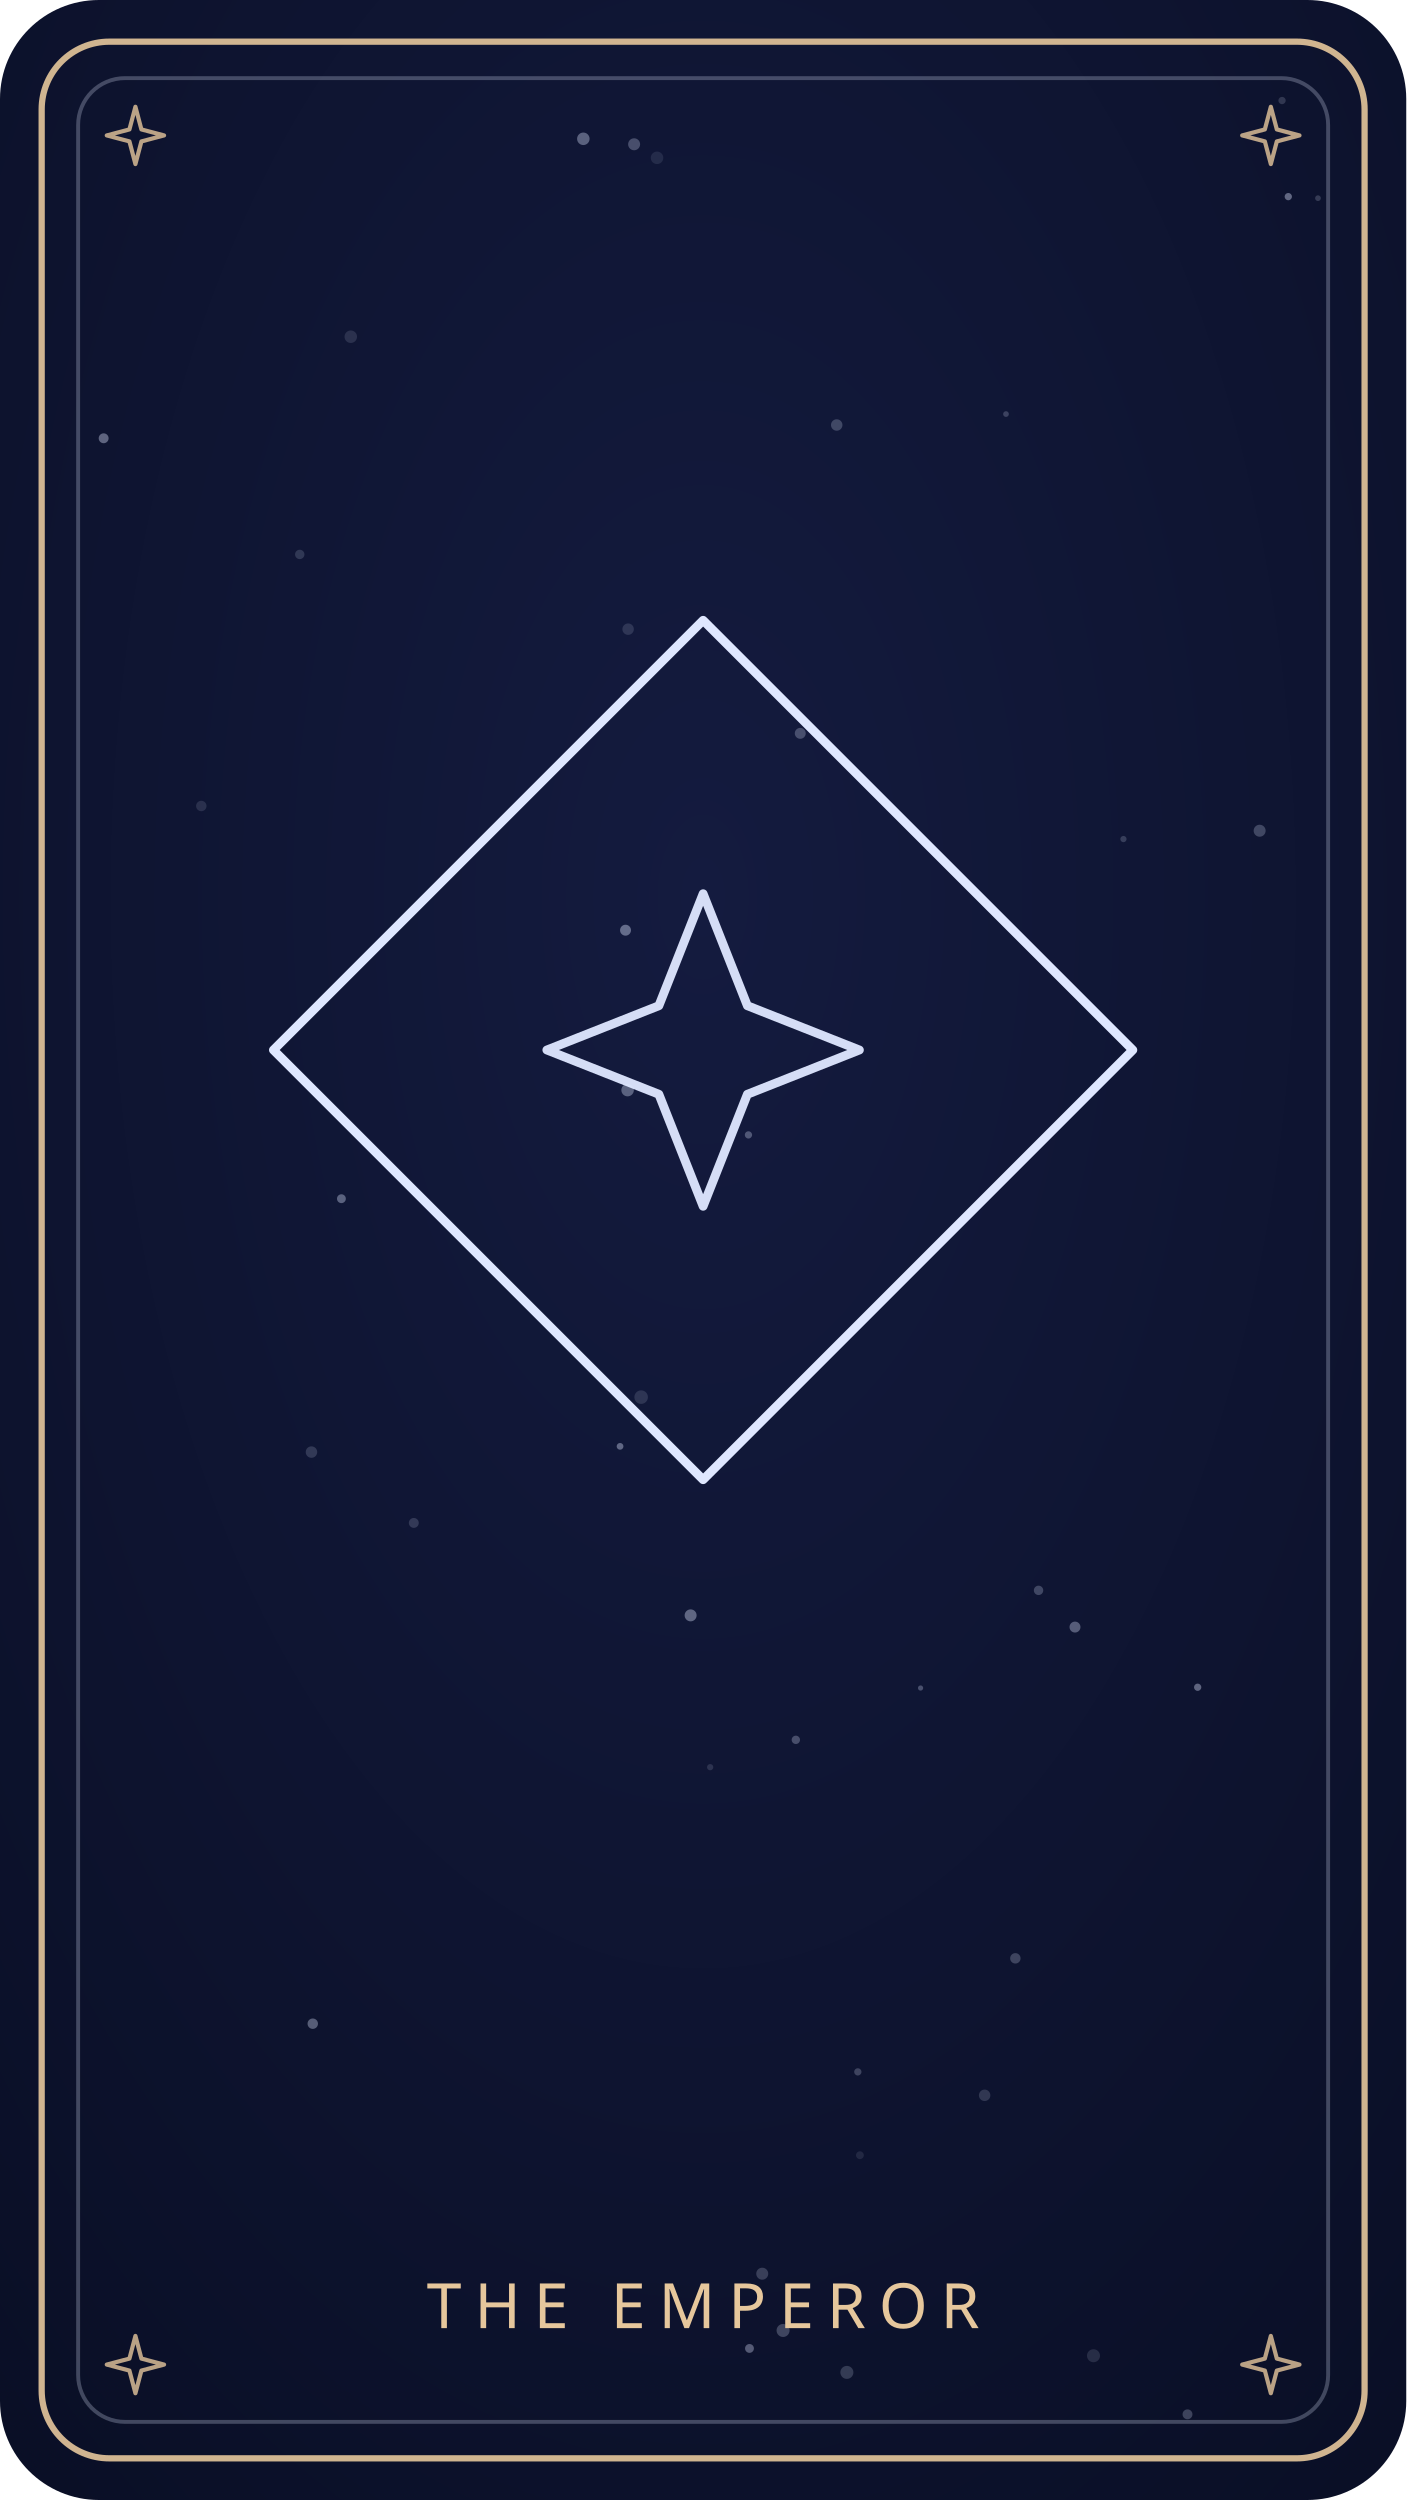
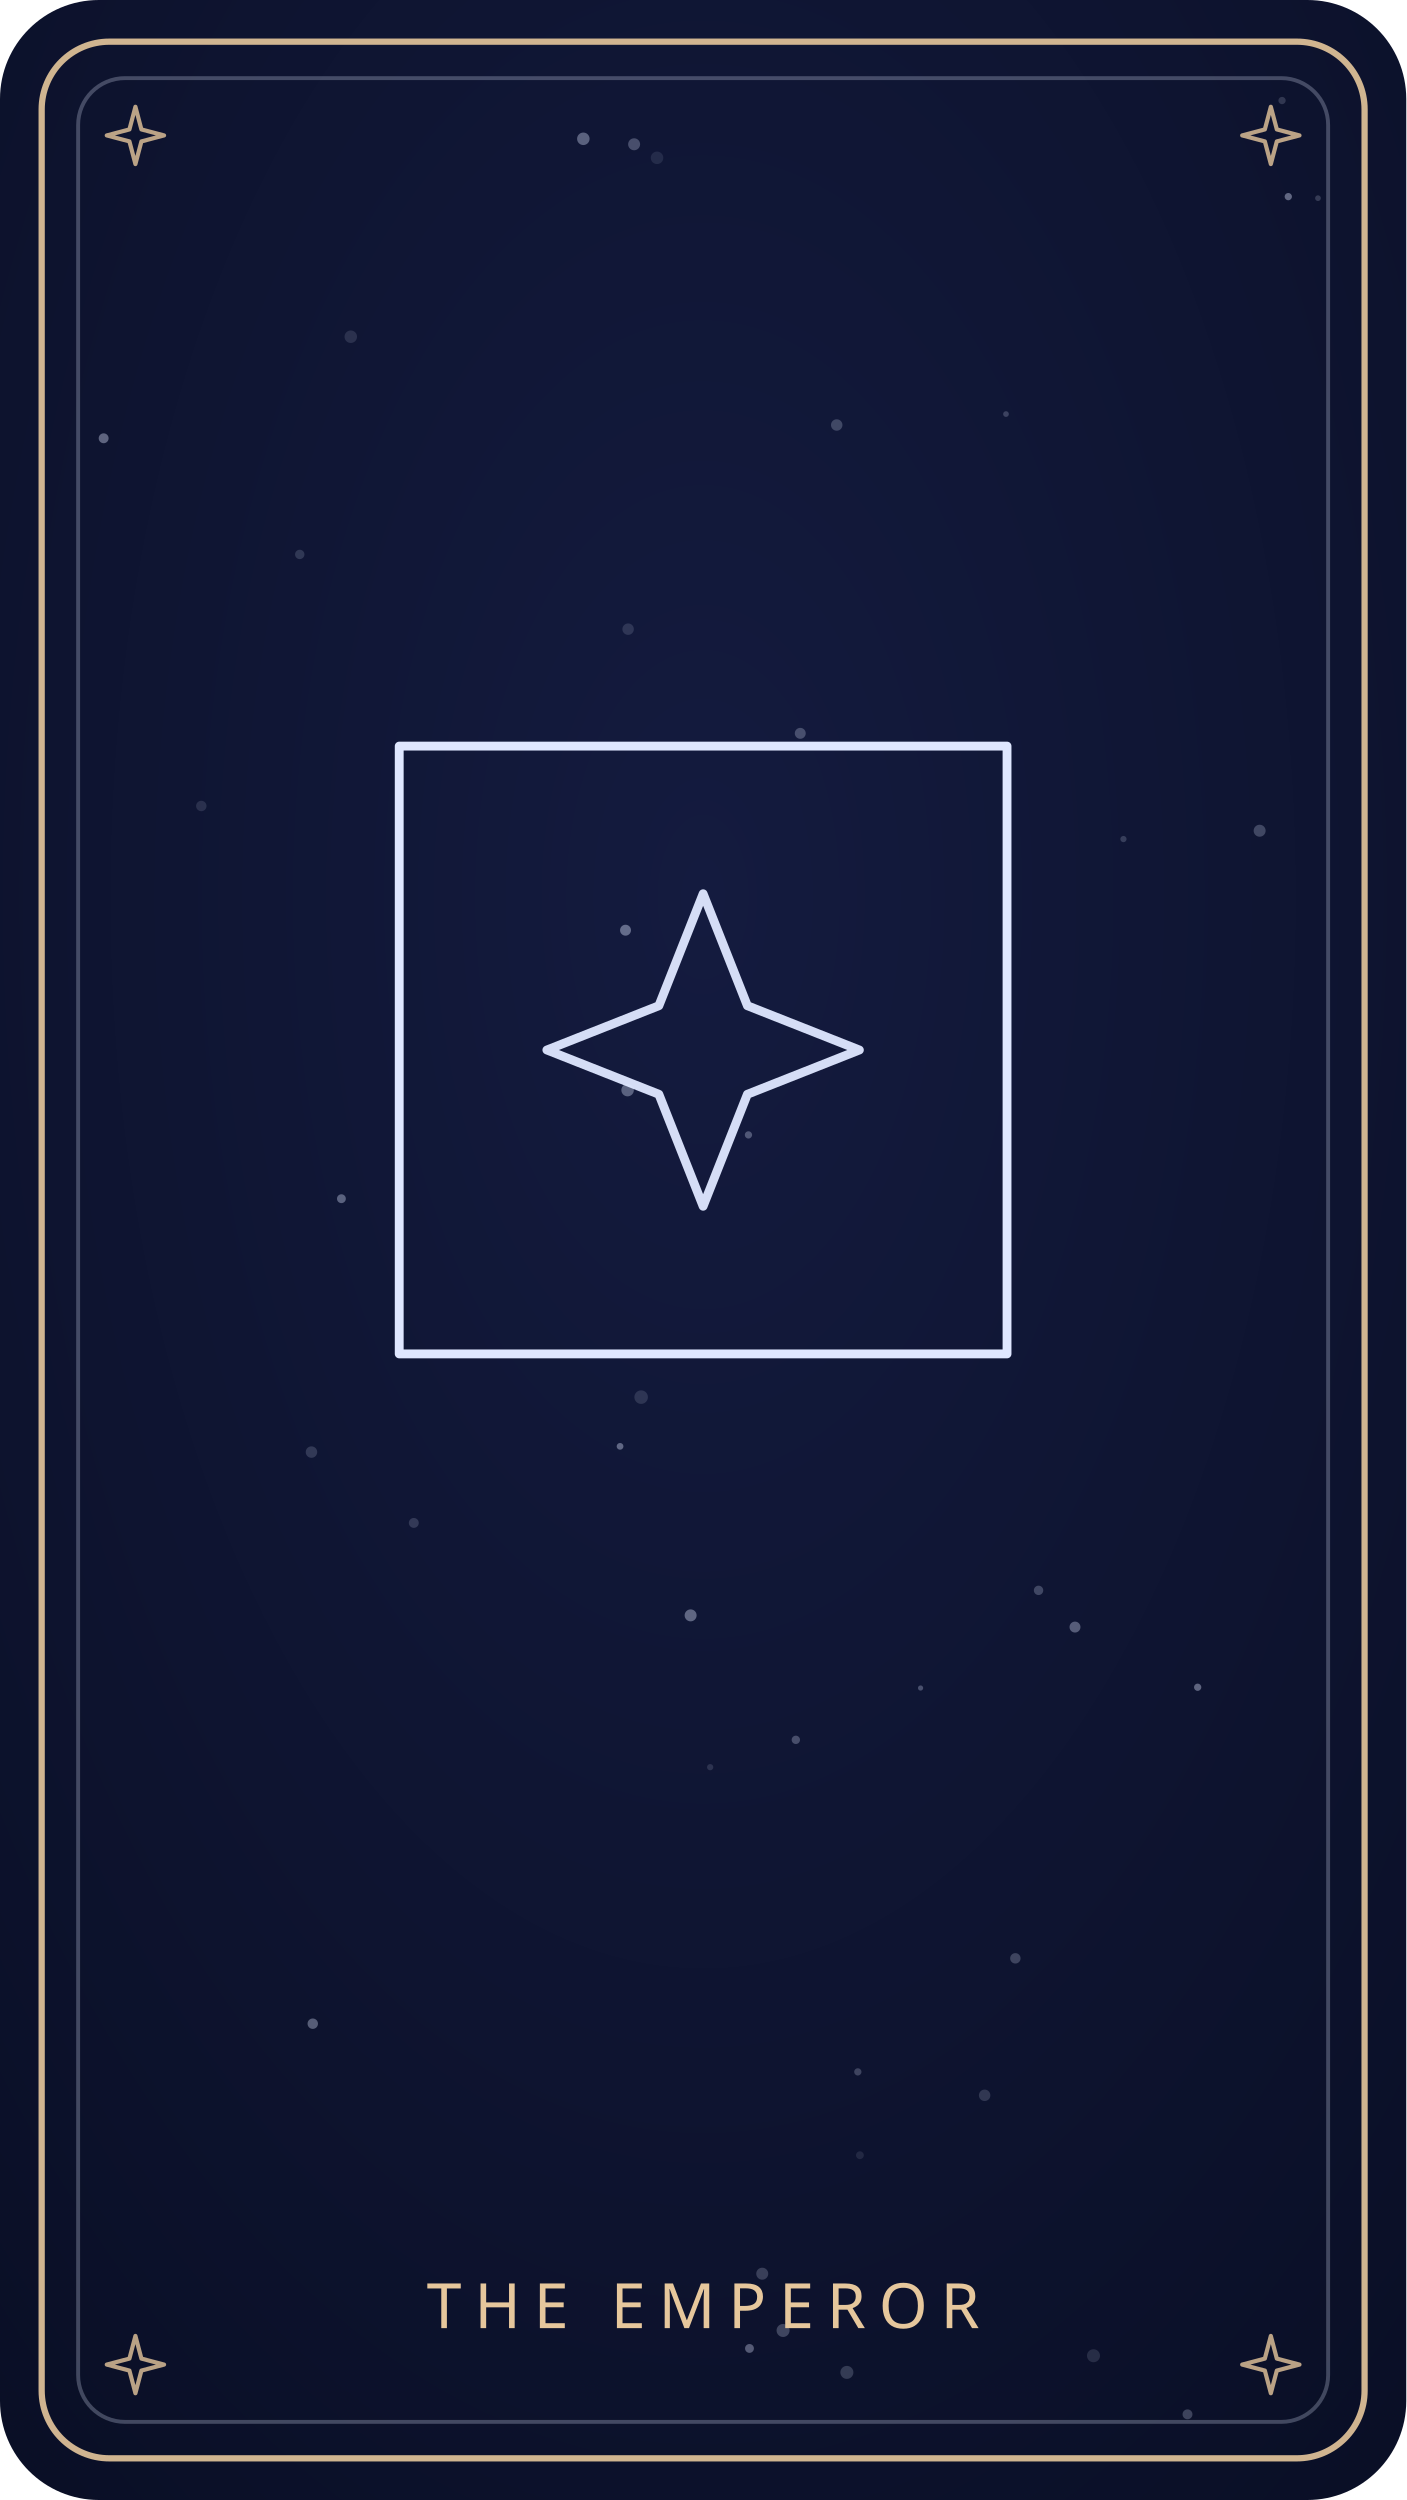
<svg xmlns="http://www.w3.org/2000/svg" viewBox="0 0 540 960" width="540" height="960">
  <defs>
    <radialGradient id="bg" cx="50%" cy="36%" r="85%">
      <stop offset="0%" stop-color="#141b3f" />
      <stop offset="100%" stop-color="#090e24" />
    </radialGradient>
  </defs>
  <rect x="0" y="0" width="540" height="960" rx="38" fill="url(#bg)" />
  <line x1="232.1" y1="908.5" x2="238.2" y2="908.5" w="1.2" color="#dfe7ff" op="0.284" />
  <line x1="232.1" y1="908.5" x2="232.1" y2="914.5" w="1.2" color="#dfe7ff" op="0.284" />
  <line x1="232.1" y1="908.5" x2="226.1" y2="908.5" w="1.2" color="#dfe7ff" op="0.284" />
  <line x1="232.1" y1="908.5" x2="232.1" y2="902.4" w="1.2" color="#dfe7ff" op="0.284" />
  <circle cx="120.1" cy="777.1" r="2.0" fill="#dfe7ff" stroke="none" fill-opacity="0.35" />
  <line x1="366.2" y1="673.5" x2="371.4" y2="673.5" w="1.2" color="#dfe7ff" op="0.343" />
  <line x1="366.2" y1="673.5" x2="366.2" y2="678.7" w="1.2" color="#dfe7ff" op="0.343" />
  <line x1="366.2" y1="673.5" x2="360.9" y2="673.5" w="1.2" color="#dfe7ff" op="0.343" />
  <line x1="366.2" y1="673.5" x2="366.2" y2="668.3" w="1.2" color="#dfe7ff" op="0.343" />
  <circle cx="272.7" cy="678.6" r="1.2" fill="#dfe7ff" stroke="none" fill-opacity="0.14" />
  <circle cx="431.4" cy="322.2" r="1.2" fill="#dfe7ff" stroke="none" fill-opacity="0.19" />
  <circle cx="494.7" cy="75.5" r="1.4" fill="#dfe7ff" stroke="none" fill-opacity="0.40" />
  <line x1="37.6" y1="823.5" x2="41.0" y2="823.5" w="1.2" color="#dfe7ff" op="0.217" />
  <line x1="37.6" y1="823.5" x2="37.6" y2="826.8" w="1.2" color="#dfe7ff" op="0.217" />
  <line x1="37.6" y1="823.5" x2="34.3" y2="823.5" w="1.2" color="#dfe7ff" op="0.217" />
  <line x1="37.6" y1="823.5" x2="37.6" y2="820.1" w="1.2" color="#dfe7ff" op="0.217" />
  <circle cx="412.8" cy="624.8" r="2.1" fill="#dfe7ff" stroke="none" fill-opacity="0.34" />
  <circle cx="241.2" cy="241.6" r="2.2" fill="#dfe7ff" stroke="none" fill-opacity="0.14" />
  <circle cx="39.8" cy="168.3" r="1.9" fill="#dfe7ff" stroke="none" fill-opacity="0.38" />
  <circle cx="321.3" cy="163.2" r="2.2" fill="#dfe7ff" stroke="none" fill-opacity="0.23" />
  <circle cx="265.2" cy="620.3" r="2.3" fill="#dfe7ff" stroke="none" fill-opacity="0.38" />
  <circle cx="300.7" cy="894.9" r="2.5" fill="#dfe7ff" stroke="none" fill-opacity="0.24" />
  <circle cx="386.3" cy="159.0" r="1.1" fill="#dfe7ff" stroke="none" fill-opacity="0.21" />
  <circle cx="134.7" cy="129.3" r="2.4" fill="#dfe7ff" stroke="none" fill-opacity="0.13" />
  <line x1="432.2" y1="477.2" x2="439.9" y2="477.2" w="1.2" color="#dfe7ff" op="0.202" />
  <line x1="432.2" y1="477.2" x2="432.2" y2="484.9" w="1.2" color="#dfe7ff" op="0.202" />
  <line x1="432.2" y1="477.2" x2="424.6" y2="477.2" w="1.2" color="#dfe7ff" op="0.202" />
  <line x1="432.2" y1="477.2" x2="432.2" y2="469.6" w="1.2" color="#dfe7ff" op="0.202" />
  <circle cx="240.2" cy="357.2" r="2.1" fill="#dfe7ff" stroke="none" fill-opacity="0.40" />
  <circle cx="307.3" cy="281.6" r="2.1" fill="#dfe7ff" stroke="none" fill-opacity="0.26" />
  <circle cx="353.5" cy="648.2" r="1.0" fill="#dfe7ff" stroke="none" fill-opacity="0.28" />
  <line x1="389.8" y1="926.3" x2="398.0" y2="926.3" w="1.2" color="#dfe7ff" op="0.303" />
  <line x1="389.8" y1="926.3" x2="389.8" y2="934.6" w="1.2" color="#dfe7ff" op="0.303" />
  <line x1="389.8" y1="926.3" x2="381.5" y2="926.3" w="1.2" color="#dfe7ff" op="0.303" />
  <line x1="389.8" y1="926.3" x2="389.8" y2="918.0" w="1.2" color="#dfe7ff" op="0.303" />
  <circle cx="238.1" cy="555.4" r="1.3" fill="#dfe7ff" stroke="none" fill-opacity="0.38" />
  <circle cx="419.9" cy="904.6" r="2.5" fill="#dfe7ff" stroke="none" fill-opacity="0.13" />
  <circle cx="378.1" cy="804.6" r="2.2" fill="#dfe7ff" stroke="none" fill-opacity="0.17" />
  <line x1="149.0" y1="333.6" x2="155.2" y2="333.6" w="1.2" color="#dfe7ff" op="0.372" />
  <line x1="149.0" y1="333.6" x2="149.0" y2="339.8" w="1.2" color="#dfe7ff" op="0.372" />
  <line x1="149.0" y1="333.6" x2="142.8" y2="333.6" w="1.2" color="#dfe7ff" op="0.372" />
  <line x1="149.0" y1="333.6" x2="149.0" y2="327.4" w="1.2" color="#dfe7ff" op="0.372" />
  <circle cx="330.2" cy="827.6" r="1.5" fill="#dfe7ff" stroke="none" fill-opacity="0.10" />
  <line x1="430.8" y1="830.8" x2="433.9" y2="830.8" w="1.2" color="#dfe7ff" op="0.257" />
  <line x1="430.8" y1="830.8" x2="430.8" y2="833.9" w="1.2" color="#dfe7ff" op="0.257" />
  <line x1="430.8" y1="830.8" x2="427.7" y2="830.8" w="1.2" color="#dfe7ff" op="0.257" />
  <line x1="430.8" y1="830.8" x2="430.8" y2="827.7" w="1.2" color="#dfe7ff" op="0.257" />
  <circle cx="287.4" cy="435.8" r="1.4" fill="#dfe7ff" stroke="none" fill-opacity="0.30" />
  <circle cx="158.9" cy="584.8" r="1.9" fill="#dfe7ff" stroke="none" fill-opacity="0.17" />
  <circle cx="325.2" cy="911.0" r="2.5" fill="#dfe7ff" stroke="none" fill-opacity="0.19" />
  <circle cx="329.4" cy="795.6" r="1.4" fill="#dfe7ff" stroke="none" fill-opacity="0.23" />
  <circle cx="398.8" cy="610.7" r="1.8" fill="#dfe7ff" stroke="none" fill-opacity="0.24" />
  <line x1="80.8" y1="366.2" x2="86.9" y2="366.2" w="1.2" color="#dfe7ff" op="0.203" />
  <line x1="80.8" y1="366.2" x2="80.8" y2="372.3" w="1.2" color="#dfe7ff" op="0.203" />
  <line x1="80.8" y1="366.2" x2="74.8" y2="366.2" w="1.2" color="#dfe7ff" op="0.203" />
  <line x1="80.8" y1="366.2" x2="80.8" y2="360.2" w="1.2" color="#dfe7ff" op="0.203" />
  <circle cx="77.3" cy="309.5" r="2.0" fill="#dfe7ff" stroke="none" fill-opacity="0.13" />
  <circle cx="246.2" cy="536.5" r="2.6" fill="#dfe7ff" stroke="none" fill-opacity="0.14" />
  <circle cx="459.9" cy="647.9" r="1.4" fill="#dfe7ff" stroke="none" fill-opacity="0.38" />
  <line x1="383.4" y1="876.1" x2="390.8" y2="876.1" w="1.2" color="#dfe7ff" op="0.117" />
  <line x1="383.4" y1="876.1" x2="383.4" y2="883.5" w="1.2" color="#dfe7ff" op="0.117" />
  <line x1="383.4" y1="876.1" x2="376.0" y2="876.1" w="1.2" color="#dfe7ff" op="0.117" />
  <line x1="383.4" y1="876.1" x2="383.4" y2="868.7" w="1.2" color="#dfe7ff" op="0.117" />
  <line x1="268.7" y1="200.9" x2="277.5" y2="200.9" w="1.2" color="#dfe7ff" op="0.305" />
  <line x1="268.7" y1="200.9" x2="268.7" y2="209.7" w="1.2" color="#dfe7ff" op="0.305" />
  <line x1="268.7" y1="200.9" x2="259.8" y2="200.9" w="1.2" color="#dfe7ff" op="0.305" />
  <line x1="268.7" y1="200.9" x2="268.7" y2="192.1" w="1.2" color="#dfe7ff" op="0.305" />
  <line x1="177.9" y1="552.5" x2="182.6" y2="552.5" w="1.2" color="#dfe7ff" op="0.265" />
  <line x1="177.9" y1="552.5" x2="177.9" y2="557.3" w="1.2" color="#dfe7ff" op="0.265" />
  <line x1="177.9" y1="552.5" x2="173.1" y2="552.5" w="1.2" color="#dfe7ff" op="0.265" />
  <line x1="177.9" y1="552.5" x2="177.9" y2="547.7" w="1.2" color="#dfe7ff" op="0.265" />
  <line x1="169.4" y1="55.5" x2="177.5" y2="55.5" w="1.2" color="#dfe7ff" op="0.165" />
  <line x1="169.4" y1="55.5" x2="169.4" y2="63.7" w="1.2" color="#dfe7ff" op="0.165" />
  <line x1="169.4" y1="55.5" x2="161.2" y2="55.5" w="1.2" color="#dfe7ff" op="0.165" />
  <line x1="169.4" y1="55.5" x2="169.4" y2="47.4" w="1.2" color="#dfe7ff" op="0.165" />
  <circle cx="506.1" cy="76.1" r="1.1" fill="#dfe7ff" stroke="none" fill-opacity="0.19" />
  <circle cx="305.6" cy="668.1" r="1.6" fill="#dfe7ff" stroke="none" fill-opacity="0.27" />
  <circle cx="292.7" cy="873.1" r="2.3" fill="#dfe7ff" stroke="none" fill-opacity="0.21" />
  <circle cx="252.3" cy="60.6" r="2.4" fill="#dfe7ff" stroke="none" fill-opacity="0.10" />
  <line x1="451.4" y1="396.8" x2="456.3" y2="396.8" w="1.2" color="#dfe7ff" op="0.216" />
  <line x1="451.4" y1="396.8" x2="451.4" y2="401.8" w="1.2" color="#dfe7ff" op="0.216" />
  <line x1="451.4" y1="396.8" x2="446.5" y2="396.8" w="1.2" color="#dfe7ff" op="0.216" />
  <line x1="451.4" y1="396.8" x2="451.4" y2="391.9" w="1.2" color="#dfe7ff" op="0.216" />
  <circle cx="115.1" cy="212.9" r="1.8" fill="#dfe7ff" stroke="none" fill-opacity="0.16" />
  <line x1="304.4" y1="718.6" x2="308.6" y2="718.6" w="1.2" color="#dfe7ff" op="0.139" />
  <line x1="304.4" y1="718.6" x2="304.4" y2="722.8" w="1.2" color="#dfe7ff" op="0.139" />
  <line x1="304.4" y1="718.6" x2="300.2" y2="718.6" w="1.2" color="#dfe7ff" op="0.139" />
  <line x1="304.4" y1="718.6" x2="304.4" y2="714.4" w="1.2" color="#dfe7ff" op="0.139" />
  <line x1="298.6" y1="924.1" x2="305.1" y2="924.1" w="1.2" color="#dfe7ff" op="0.224" />
  <line x1="298.6" y1="924.1" x2="298.6" y2="930.7" w="1.2" color="#dfe7ff" op="0.224" />
  <line x1="298.6" y1="924.1" x2="292.1" y2="924.1" w="1.2" color="#dfe7ff" op="0.224" />
  <line x1="298.6" y1="924.1" x2="298.6" y2="917.6" w="1.2" color="#dfe7ff" op="0.224" />
  <line x1="126.3" y1="541.0" x2="134.7" y2="541.0" w="1.2" color="#dfe7ff" op="0.124" />
  <line x1="126.3" y1="541.0" x2="126.3" y2="549.4" w="1.2" color="#dfe7ff" op="0.124" />
  <line x1="126.3" y1="541.0" x2="117.9" y2="541.0" w="1.2" color="#dfe7ff" op="0.124" />
  <line x1="126.3" y1="541.0" x2="126.3" y2="532.6" w="1.2" color="#dfe7ff" op="0.124" />
  <circle cx="456.0" cy="927.1" r="1.9" fill="#dfe7ff" stroke="none" fill-opacity="0.24" />
  <circle cx="287.8" cy="901.8" r="1.7" fill="#dfe7ff" stroke="none" fill-opacity="0.34" />
  <circle cx="243.5" cy="55.4" r="2.3" fill="#dfe7ff" stroke="none" fill-opacity="0.27" />
  <line x1="62.4" y1="388.5" x2="67.9" y2="388.5" w="1.2" color="#dfe7ff" op="0.123" />
  <line x1="62.4" y1="388.5" x2="62.4" y2="393.9" w="1.2" color="#dfe7ff" op="0.123" />
  <line x1="62.4" y1="388.5" x2="57.0" y2="388.5" w="1.2" color="#dfe7ff" op="0.123" />
  <line x1="62.4" y1="388.5" x2="62.4" y2="383.0" w="1.2" color="#dfe7ff" op="0.123" />
  <circle cx="119.6" cy="557.6" r="2.2" fill="#dfe7ff" stroke="none" fill-opacity="0.17" />
  <circle cx="492.3" cy="38.6" r="1.4" fill="#dfe7ff" stroke="none" fill-opacity="0.17" />
  <circle cx="224.0" cy="53.3" r="2.4" fill="#dfe7ff" stroke="none" fill-opacity="0.36" />
  <line x1="94.3" y1="838.1" x2="101.6" y2="838.1" w="1.2" color="#dfe7ff" op="0.23" />
  <line x1="94.3" y1="838.1" x2="94.3" y2="845.4" w="1.2" color="#dfe7ff" op="0.23" />
  <line x1="94.3" y1="838.1" x2="87.1" y2="838.1" w="1.2" color="#dfe7ff" op="0.23" />
  <line x1="94.3" y1="838.1" x2="94.3" y2="830.9" w="1.2" color="#dfe7ff" op="0.23" />
  <line x1="274.4" y1="454.9" x2="278.3" y2="454.9" w="1.2" color="#dfe7ff" op="0.361" />
  <line x1="274.4" y1="454.9" x2="274.4" y2="458.8" w="1.2" color="#dfe7ff" op="0.361" />
  <line x1="274.4" y1="454.9" x2="270.6" y2="454.9" w="1.2" color="#dfe7ff" op="0.361" />
  <line x1="274.4" y1="454.9" x2="274.4" y2="451.1" w="1.2" color="#dfe7ff" op="0.361" />
  <circle cx="483.7" cy="319.0" r="2.3" fill="#dfe7ff" stroke="none" fill-opacity="0.24" />
  <circle cx="131.1" cy="460.3" r="1.7" fill="#dfe7ff" stroke="none" fill-opacity="0.36" />
  <line x1="260.0" y1="855.3" x2="267.1" y2="855.3" w="1.2" color="#dfe7ff" op="0.385" />
  <line x1="260.0" y1="855.3" x2="260.0" y2="862.4" w="1.2" color="#dfe7ff" op="0.385" />
  <line x1="260.0" y1="855.3" x2="252.9" y2="855.3" w="1.2" color="#dfe7ff" op="0.385" />
  <line x1="260.0" y1="855.3" x2="260.0" y2="848.1" w="1.2" color="#dfe7ff" op="0.385" />
  <circle cx="241.0" cy="418.6" r="2.4" fill="#dfe7ff" stroke="none" fill-opacity="0.35" />
  <circle cx="389.9" cy="752.0" r="2.0" fill="#dfe7ff" stroke="none" fill-opacity="0.23" />
  <line x1="361.3" y1="435.8" x2="369.7" y2="435.8" w="1.2" color="#dfe7ff" op="0.218" />
  <line x1="361.3" y1="435.8" x2="361.3" y2="444.1" w="1.2" color="#dfe7ff" op="0.218" />
  <line x1="361.3" y1="435.8" x2="353.0" y2="435.8" w="1.2" color="#dfe7ff" op="0.218" />
  <line x1="361.3" y1="435.8" x2="361.3" y2="427.5" w="1.2" color="#dfe7ff" op="0.218" />
  <line x1="35.0" y1="186.3" x2="39.1" y2="186.3" w="1.2" color="#dfe7ff" op="0.11" />
  <line x1="35.0" y1="186.3" x2="35.0" y2="190.5" w="1.2" color="#dfe7ff" op="0.11" />
  <line x1="35.0" y1="186.3" x2="30.8" y2="186.3" w="1.2" color="#dfe7ff" op="0.11" />
  <line x1="35.0" y1="186.3" x2="35.0" y2="182.2" w="1.2" color="#dfe7ff" op="0.11" />
-   <path d="M 435.0 403.2 L 270.0 568.2 L 105.0 403.2 L 270.0 238.2 Z" fill="none" stroke="#dfe7ff" stroke-width="3.4" stroke-linecap="round" stroke-linejoin="round" />
+   <path d="M 386.7 519.9 L 153.3 519.9 L 153.3 286.5 L 386.7 286.5 Z" fill="none" stroke="#dfe7ff" stroke-width="3.4" stroke-linecap="round" stroke-linejoin="round" />
  <path d="M 270.0 343.2 L 287.0 386.2 L 330.0 403.2 L 287.0 420.2 L 270.0 463.2 L 253.0 420.2 L 210.0 403.2 L 253.0 386.2 Z" fill="none" stroke="#dfe7ff" stroke-width="3.4" stroke-linecap="round" stroke-linejoin="round" stroke-opacity="0.95" />
+   <line x1="270.0" y1="188.2" x2="288.0" y2="188.2" w="1.5" color="#dfe7ff" op="0.8" />
+   <line x1="270.0" y1="188.2" x2="270.0" y2="206.2" w="1.5" color="#dfe7ff" op="0.8" />
+   <line x1="270.0" y1="188.2" x2="252.0" y2="188.2" w="1.5" color="#dfe7ff" op="0.8" />
+   <line x1="270.0" y1="188.2" x2="270.0" y2="170.2" w="1.5" color="#dfe7ff" op="0.8" />
+   <line x1="270.0" y1="618.2" x2="283.0" y2="618.2" w="1.5" color="#dfe7ff" op="0.6" />
+   <line x1="270.0" y1="618.2" x2="270.0" y2="631.2" w="1.5" color="#dfe7ff" op="0.6" />
+   <line x1="270.0" y1="618.2" x2="257.0" y2="618.2" w="1.5" color="#dfe7ff" op="0.6" />
+   <line x1="270.0" y1="618.2" x2="270.0" y2="605.2" w="1.5" color="#dfe7ff" op="0.6" />
  <rect x="16" y="16" width="508" height="928" rx="26" fill="none" stroke="#e6c79c" stroke-width="2.4" stroke-linecap="round" stroke-linejoin="round" stroke-opacity="0.90" />
  <rect x="30" y="30" width="480" height="900" rx="18" fill="none" stroke="#dfe7ff" stroke-width="1.5" stroke-linecap="round" stroke-linejoin="round" stroke-opacity="0.26" />
  <path d="M 52.0 41.0 L 54.3 49.7 L 63.0 52.0 L 54.3 54.3 L 52.0 63.0 L 49.7 54.3 L 41.0 52.0 L 49.7 49.7 Z" fill="none" stroke="#e6c79c" stroke-width="1.6" stroke-linecap="round" stroke-linejoin="round" stroke-opacity="0.80" />
  <path d="M 488.0 41.0 L 490.3 49.7 L 499.0 52.0 L 490.3 54.3 L 488.0 63.0 L 485.7 54.3 L 477.0 52.0 L 485.7 49.7 Z" fill="none" stroke="#e6c79c" stroke-width="1.6" stroke-linecap="round" stroke-linejoin="round" stroke-opacity="0.80" />
  <path d="M 52.0 897.0 L 54.3 905.7 L 63.0 908.0 L 54.3 910.3 L 52.0 919.0 L 49.7 910.3 L 41.0 908.0 L 49.7 905.7 Z" fill="none" stroke="#e6c79c" stroke-width="1.6" stroke-linecap="round" stroke-linejoin="round" stroke-opacity="0.80" />
  <path d="M 488.0 897.0 L 490.3 905.7 L 499.0 908.0 L 490.3 910.3 L 488.0 919.0 L 485.7 910.3 L 477.0 908.0 L 485.7 905.7 Z" fill="none" stroke="#e6c79c" stroke-width="1.6" stroke-linecap="round" stroke-linejoin="round" stroke-opacity="0.80" />
  <text x="270" y="894" text-anchor="middle" fill="#e6c79c" font-family="'Avenir Next', system-ui, sans-serif" font-size="24" letter-spacing="5" font-weight="500">THE EMPEROR</text>
</svg>
